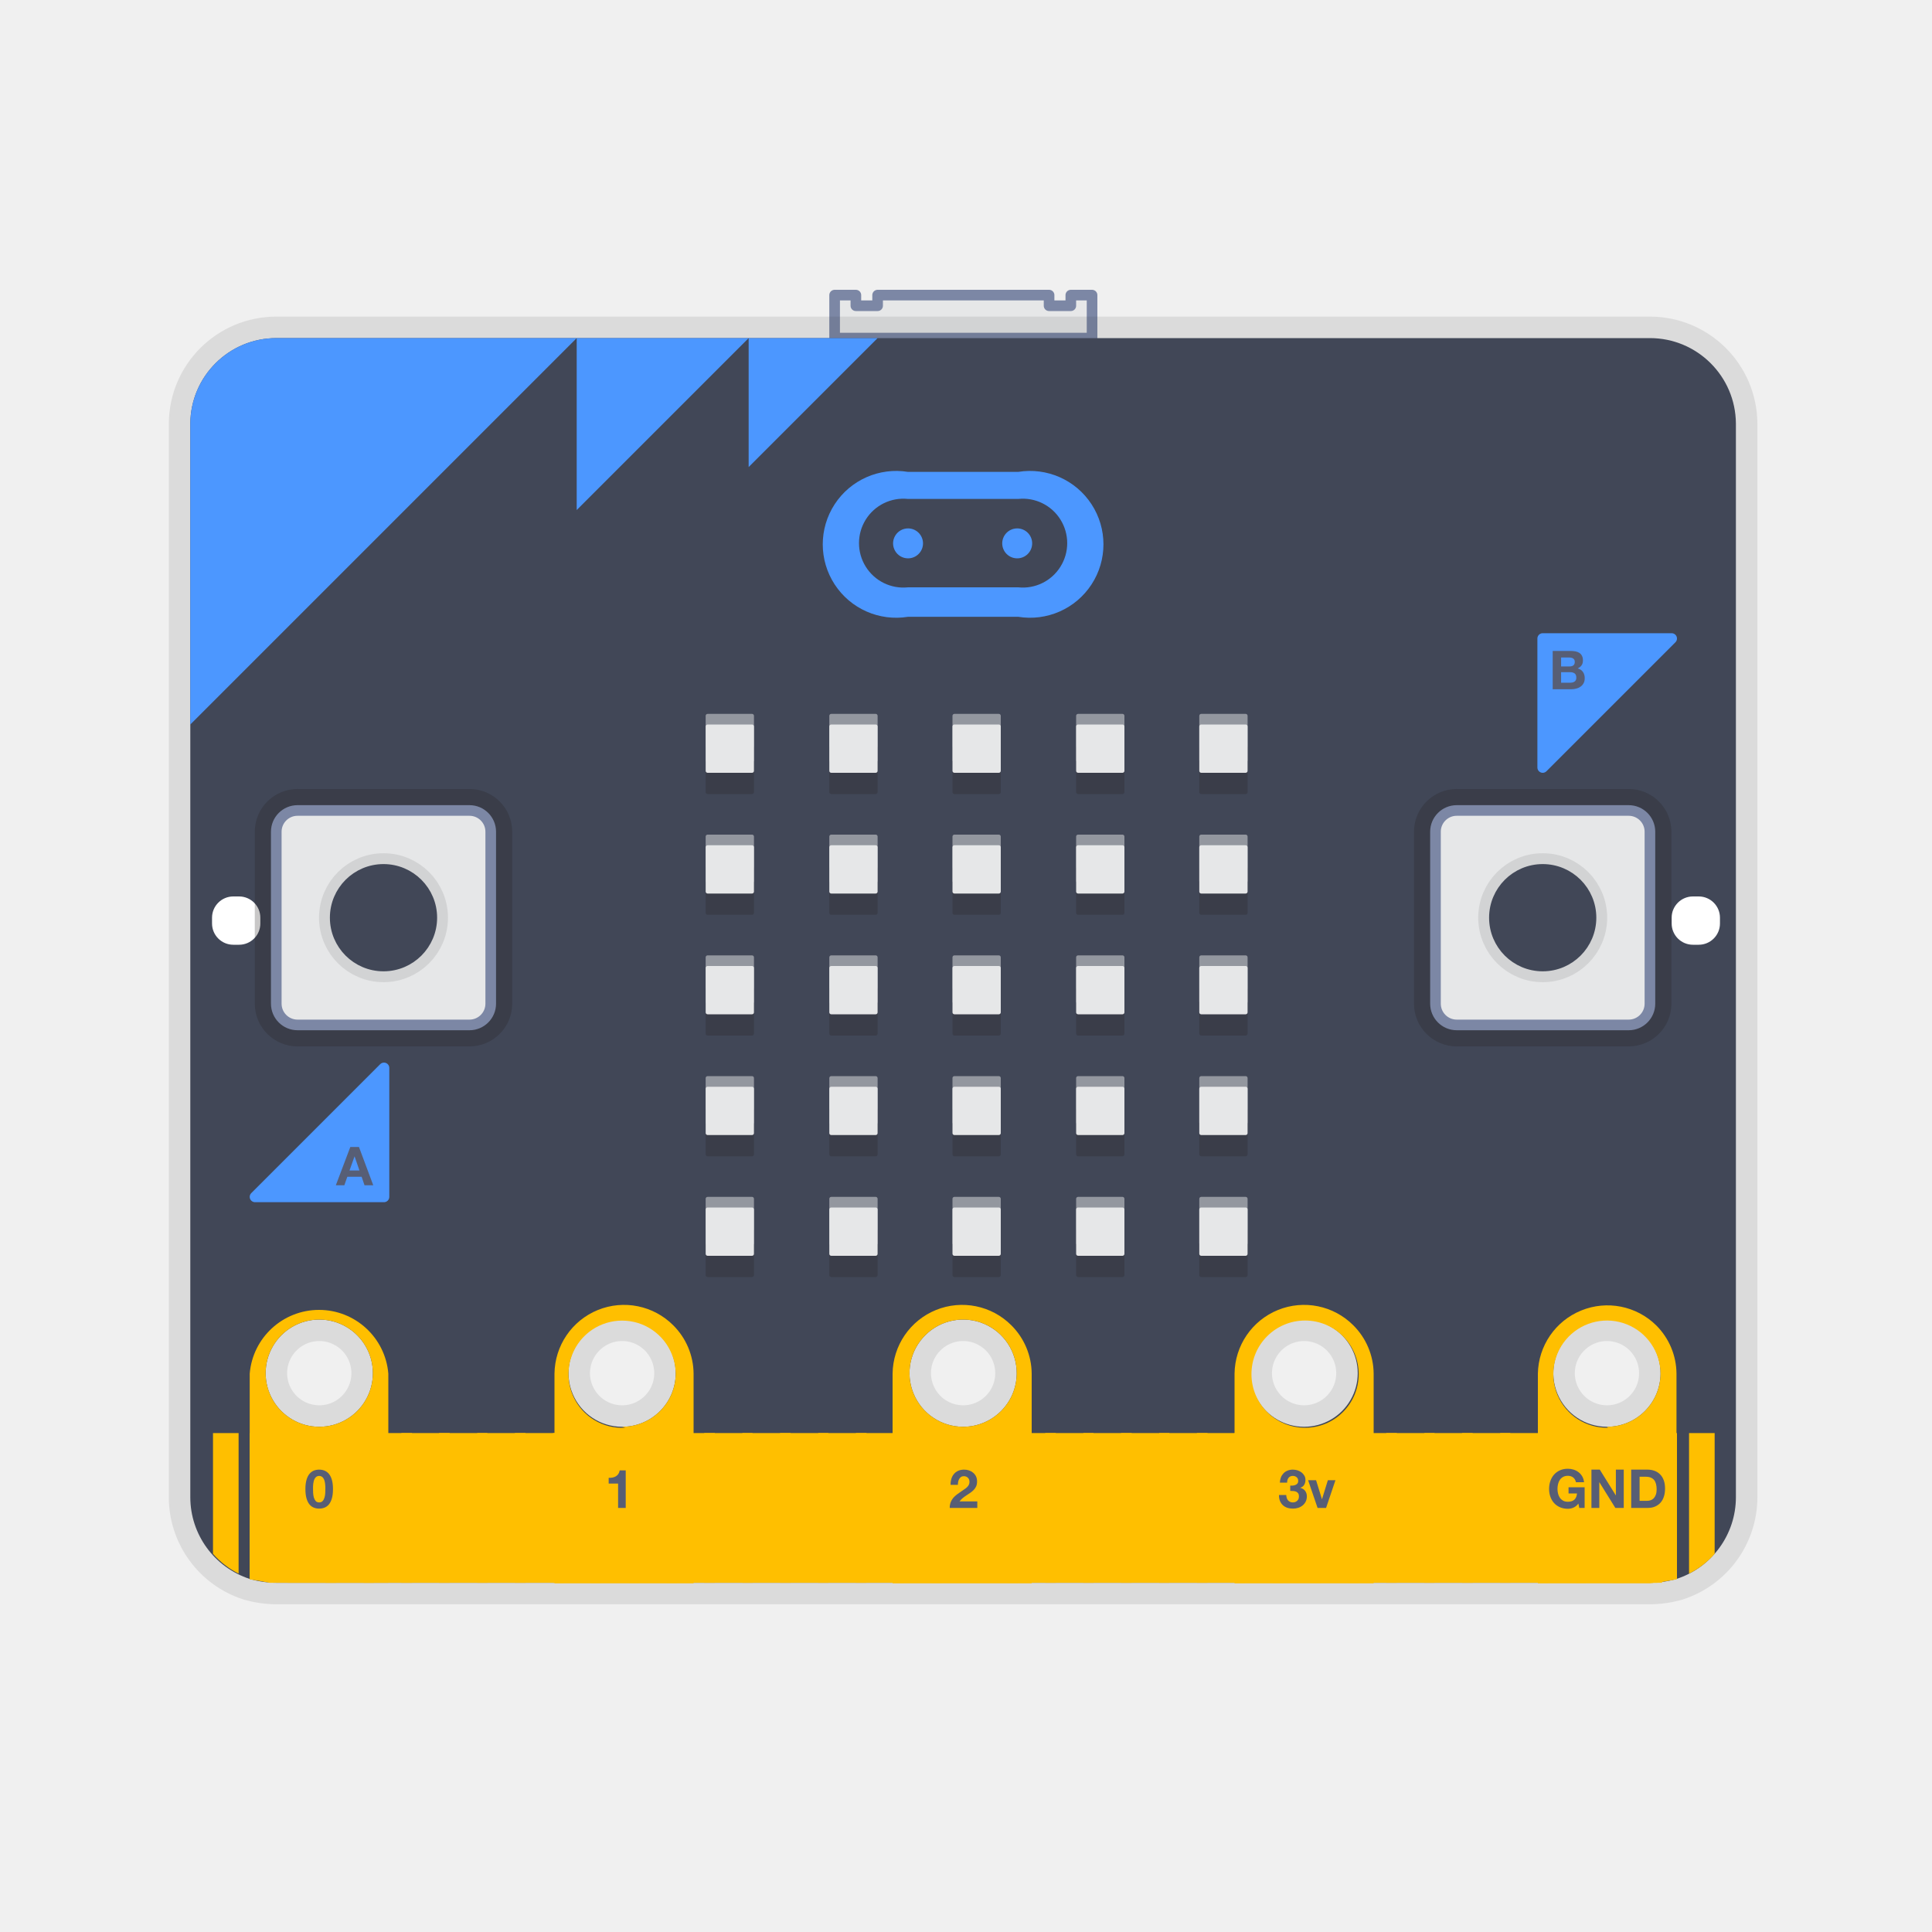
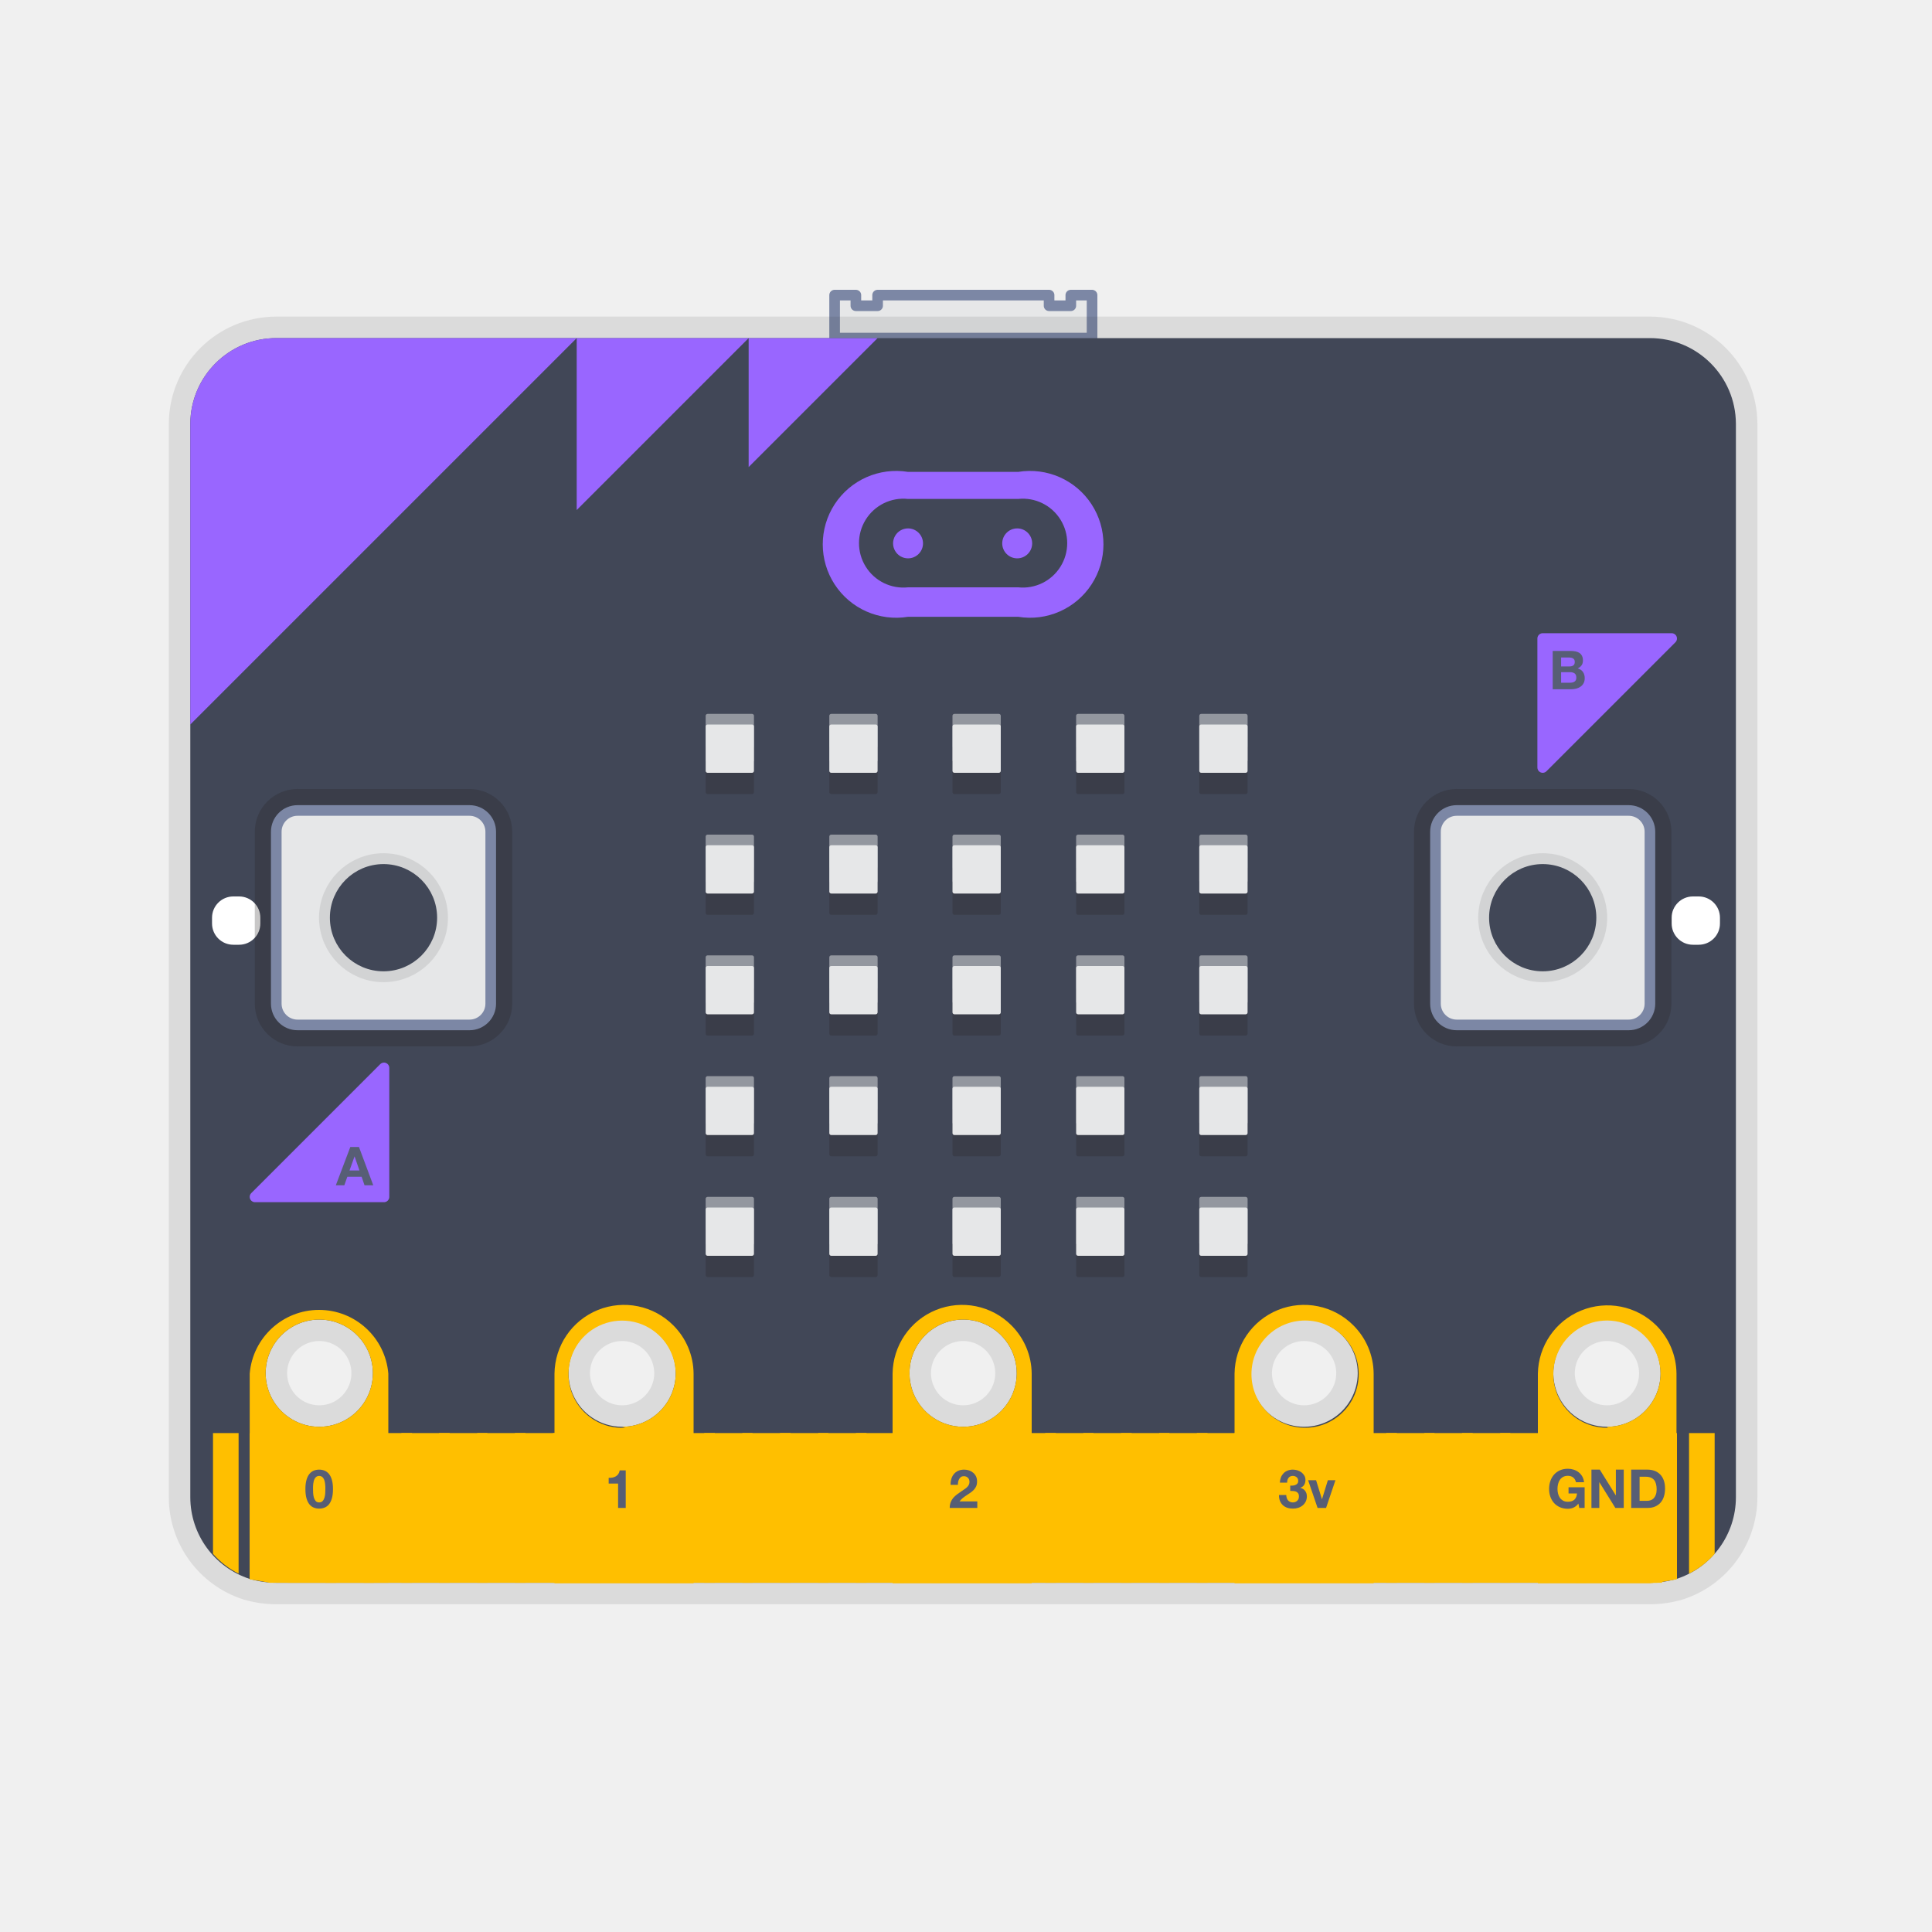
<svg xmlns="http://www.w3.org/2000/svg" width="40px" height="40px" viewBox="0 0 40 40" version="1.1">
  <defs />
  <g id="microbit-block-icon" stroke="none" stroke-width="1" fill="none" fill-rule="evenodd">
    <g id="microbit" transform="translate(3.5, 6)">
      <polygon id="Shape" stroke="#7C87A5" stroke-width="0.22" fill="#E6E7E8" fill-rule="nonzero" stroke-linecap="round" stroke-linejoin="round" points="19.11 0.11 19.11 1 13.78 1 13.78 0.11 14.22 0.11 14.22 0.33 14.67 0.33 14.67 0.11 18.22 0.11 18.22 0.33 18.67 0.33 18.67 0.11" />
      <path d="M30.66,1 L2.22,1 C1.241,1 0.446,1.791 0.44,2.77 L0.44,25 C0.441,25.77 0.938,26.452 1.67,26.69 C1.849,26.742 2.034,26.769 2.22,26.77 L30.66,26.77 C30.846,26.769 31.031,26.742 31.21,26.69 C31.942,26.452 32.439,25.77 32.44,25 L32.44,2.77 C32.434,1.791 31.639,1 30.66,1 Z M3.11,23.54 C2.713,23.54 2.347,23.328 2.149,22.985 C1.95,22.642 1.95,22.218 2.149,21.875 C2.347,21.532 2.713,21.32 3.11,21.32 C3.507,21.32 3.873,21.532 4.071,21.875 C4.27,22.218 4.27,22.642 4.071,22.985 C3.873,23.328 3.507,23.54 3.11,23.54 Z M9.38,23.54 C8.93,23.54 8.525,23.268 8.354,22.852 C8.182,22.436 8.279,21.958 8.599,21.642 C8.918,21.325 9.397,21.232 9.812,21.407 C10.226,21.582 10.494,21.99 10.49,22.44 C10.485,23.049 9.989,23.54 9.38,23.54 Z M16.44,23.54 C15.99,23.54 15.585,23.268 15.414,22.852 C15.242,22.436 15.339,21.958 15.659,21.642 C15.978,21.325 16.457,21.232 16.872,21.407 C17.286,21.582 17.554,21.99 17.55,22.44 C17.545,23.049 17.049,23.54 16.44,23.54 Z M23.5,23.54 C23.103,23.54 22.737,23.328 22.539,22.985 C22.34,22.642 22.34,22.218 22.539,21.875 C22.737,21.532 23.103,21.32 23.5,21.32 C23.897,21.32 24.263,21.532 24.461,21.875 C24.66,22.218 24.66,22.642 24.461,22.985 C24.263,23.328 23.897,23.54 23.5,23.54 Z M29.77,23.54 C29.32,23.54 28.915,23.268 28.744,22.852 C28.572,22.436 28.669,21.958 28.989,21.642 C29.308,21.325 29.787,21.232 30.202,21.407 C30.616,21.582 30.884,21.99 30.88,22.44 C30.875,23.049 30.379,23.54 29.77,23.54 Z" id="Shape" stroke="#231F20" stroke-width="0.89" fill="#231F20" fill-rule="nonzero" opacity="0.1" />
      <path d="M30.66,1 L2.22,1 C1.241,1 0.446,1.791 0.44,2.77 L0.44,25 C0.441,25.77 0.938,26.452 1.67,26.69 C1.849,26.742 2.034,26.769 2.22,26.77 L30.66,26.77 C30.846,26.769 31.031,26.742 31.21,26.69 C31.942,26.452 32.439,25.77 32.44,25 L32.44,2.77 C32.434,1.791 31.639,1 30.66,1 Z M3.11,23.54 C2.713,23.54 2.347,23.328 2.149,22.985 C1.95,22.642 1.95,22.218 2.149,21.875 C2.347,21.532 2.713,21.32 3.11,21.32 C3.507,21.32 3.873,21.532 4.071,21.875 C4.27,22.218 4.27,22.642 4.071,22.985 C3.873,23.328 3.507,23.54 3.11,23.54 Z M9.38,23.54 C8.93,23.54 8.525,23.268 8.354,22.852 C8.182,22.436 8.279,21.958 8.599,21.642 C8.918,21.325 9.397,21.232 9.812,21.407 C10.226,21.582 10.494,21.99 10.49,22.44 C10.485,23.049 9.989,23.54 9.38,23.54 Z M16.44,23.54 C15.99,23.54 15.585,23.268 15.414,22.852 C15.242,22.436 15.339,21.958 15.659,21.642 C15.978,21.325 16.457,21.232 16.872,21.407 C17.286,21.582 17.554,21.99 17.55,22.44 C17.545,23.049 17.049,23.54 16.44,23.54 Z M23.5,23.54 C23.103,23.54 22.737,23.328 22.539,22.985 C22.34,22.642 22.34,22.218 22.539,21.875 C22.737,21.532 23.103,21.32 23.5,21.32 C23.897,21.32 24.263,21.532 24.461,21.875 C24.66,22.218 24.66,22.642 24.461,22.985 C24.263,23.328 23.897,23.54 23.5,23.54 Z M29.77,23.54 C29.32,23.54 28.915,23.268 28.744,22.852 C28.572,22.436 28.669,21.958 28.989,21.642 C29.308,21.325 29.787,21.232 30.202,21.407 C30.616,21.582 30.884,21.99 30.88,22.44 C30.875,23.049 30.379,23.54 29.77,23.54 Z" id="Shape" fill="#414757" fill-rule="nonzero" />
-       <path d="M0.44,9 L0.44,2.77 C0.446,1.791 1.241,1 2.22,1 L8.44,1 L0.44,9 Z" id="Shape" fill="#4C97FF" fill-rule="nonzero" />
-       <polygon id="Shape" fill="#4C97FF" fill-rule="nonzero" points="8.44 4.56 8.44 1 12 1" />
-       <polygon id="Shape" fill="#4C97FF" fill-rule="nonzero" points="12 3.67 12 1 14.67 1" />
-       <polygon id="Shape" stroke="#4C97FF" stroke-width="0.22" fill="#4C97FF" fill-rule="nonzero" stroke-linecap="round" stroke-linejoin="round" points="28.44 9.89 28.44 7.22 31.11 7.22" />
-       <polygon id="Shape" stroke="#4C97FF" stroke-width="0.22" fill="#4C97FF" fill-rule="nonzero" stroke-linecap="round" stroke-linejoin="round" points="4.45 16.11 4.45 18.78 1.78 18.78" />
+       <path d="M0.44,9 L0.44,2.77 C0.446,1.791 1.241,1 2.22,1 L8.44,1 L0.44,9 Z" id="Shape" fill="#9966ff" fill-rule="nonzero" />
+       <polygon id="Shape" fill="#9966ff" fill-rule="nonzero" points="8.44 4.56 8.44 1 12 1" />
+       <polygon id="Shape" fill="#9966ff" fill-rule="nonzero" points="12 3.67 12 1 14.67 1" />
+       <polygon id="Shape" stroke="#9966ff" stroke-width="0.22" fill="#9966ff" fill-rule="nonzero" stroke-linecap="round" stroke-linejoin="round" points="28.44 9.89 28.44 7.22 31.11 7.22" />
+       <polygon id="Shape" stroke="#9966ff" stroke-width="0.22" fill="#9966ff" fill-rule="nonzero" stroke-linecap="round" stroke-linejoin="round" points="4.45 16.11 4.45 18.78 1.78 18.78" />
      <rect id="Rectangle-path" fill="#FFFFFF" fill-rule="nonzero" x="0.89" y="12.56" width="1" height="1" rx="0.44" />
      <rect id="Rectangle-path" fill="#FFFFFF" fill-rule="nonzero" x="31.11" y="12.56" width="1" height="1" rx="0.44" />
-       <path d="M17.56,5.56 C17.731,5.56 17.87,5.421 17.87,5.25 C17.87,5.079 17.731,4.94 17.56,4.94 C17.389,4.94 17.25,5.079 17.25,5.25 C17.25,5.421 17.389,5.56 17.56,5.56" id="Shape" fill="#4C97FF" fill-rule="nonzero" />
-       <path d="M15.3,4.94 C15.189,4.94 15.087,4.999 15.032,5.095 C14.976,5.191 14.976,5.309 15.032,5.405 C15.087,5.501 15.189,5.56 15.3,5.56 C15.471,5.56 15.61,5.421 15.61,5.25 C15.61,5.079 15.471,4.94 15.3,4.94" id="Shape" fill="#4C97FF" fill-rule="nonzero" />
-       <path d="M15.3,4.33 C14.95,4.293 14.61,4.459 14.424,4.758 C14.238,5.056 14.238,5.434 14.424,5.732 C14.61,6.031 14.95,6.197 15.3,6.16 L17.58,6.16 C17.93,6.197 18.27,6.031 18.456,5.732 C18.642,5.434 18.642,5.056 18.456,4.758 C18.27,4.459 17.93,4.293 17.58,4.33 L15.3,4.33 M17.58,6.77 L15.3,6.77 C14.706,6.867 14.11,6.605 13.781,6.1 C13.452,5.596 13.452,4.944 13.781,4.44 C14.11,3.935 14.706,3.673 15.3,3.77 L17.58,3.77 C18.174,3.673 18.77,3.935 19.099,4.44 C19.428,4.944 19.428,5.596 19.099,6.1 C18.77,6.605 18.174,6.867 17.58,6.77" id="Shape" fill="#4C97FF" fill-rule="nonzero" />
+       <path d="M17.56,5.56 C17.731,5.56 17.87,5.421 17.87,5.25 C17.87,5.079 17.731,4.94 17.56,4.94 C17.389,4.94 17.25,5.079 17.25,5.25 C17.25,5.421 17.389,5.56 17.56,5.56" id="Shape" fill="#9966ff" fill-rule="nonzero" />
+       <path d="M15.3,4.94 C15.189,4.94 15.087,4.999 15.032,5.095 C14.976,5.191 14.976,5.309 15.032,5.405 C15.087,5.501 15.189,5.56 15.3,5.56 C15.471,5.56 15.61,5.421 15.61,5.25 C15.61,5.079 15.471,4.94 15.3,4.94" id="Shape" fill="#9966ff" fill-rule="nonzero" />
+       <path d="M15.3,4.33 C14.95,4.293 14.61,4.459 14.424,4.758 C14.238,5.056 14.238,5.434 14.424,5.732 C14.61,6.031 14.95,6.197 15.3,6.16 L17.58,6.16 C17.93,6.197 18.27,6.031 18.456,5.732 C18.642,5.434 18.642,5.056 18.456,4.758 C18.27,4.459 17.93,4.293 17.58,4.33 L15.3,4.33 M17.58,6.77 L15.3,6.77 C14.706,6.867 14.11,6.605 13.781,6.1 C13.452,5.596 13.452,4.944 13.781,4.44 C14.11,3.935 14.706,3.673 15.3,3.77 L17.58,3.77 C18.174,3.673 18.77,3.935 19.099,4.44 C19.428,4.944 19.428,5.596 19.099,6.1 C18.77,6.605 18.174,6.867 17.58,6.77" id="Shape" fill="#9966ff" fill-rule="nonzero" />
      <rect id="Rectangle-path" stroke="#231F20" stroke-width="0.89" fill="#231F20" fill-rule="nonzero" opacity="0.25" stroke-linecap="round" stroke-linejoin="round" x="2.22" y="10.78" width="4.44" height="4.44" rx="0.44" />
      <rect id="Rectangle-path" stroke="#7C87A5" stroke-width="0.22" fill="#E6E7E8" fill-rule="nonzero" stroke-linecap="round" stroke-linejoin="round" x="2.22" y="10.78" width="4.44" height="4.44" rx="0.44" />
      <circle id="Oval" stroke="#231F20" stroke-width="0.67" fill="#231F20" fill-rule="nonzero" opacity="0.1" cx="4.44" cy="13" r="1" />
      <circle id="Oval" stroke="#414757" stroke-width="0.22" fill="#414757" fill-rule="nonzero" cx="4.44" cy="13" r="1" />
      <rect id="Rectangle-path" stroke="#231F20" stroke-width="0.89" fill="#231F20" fill-rule="nonzero" opacity="0.25" stroke-linecap="round" stroke-linejoin="round" x="26.22" y="10.78" width="4.44" height="4.44" rx="0.44" />
      <rect id="Rectangle-path" stroke="#7C87A5" stroke-width="0.22" fill="#E6E7E8" fill-rule="nonzero" stroke-linecap="round" stroke-linejoin="round" x="26.22" y="10.78" width="4.44" height="4.44" rx="0.44" />
      <circle id="Oval" stroke="#231F20" stroke-width="0.67" fill="#231F20" fill-rule="nonzero" opacity="0.1" cx="28.44" cy="13" r="1" />
      <circle id="Oval" stroke="#414757" stroke-width="0.22" fill="#414757" fill-rule="nonzero" cx="28.44" cy="13" r="1" />
      <g id="Group" opacity="0.5" transform="translate(11, 8)" fill="#E6E7E8" fill-rule="nonzero">
        <rect id="Rectangle-path" x="0.11" y="0.78" width="1" height="1" rx="0.04" />
      </g>
      <g id="Group" opacity="0.25" transform="translate(11, 9)" fill="#231F20" fill-rule="nonzero">
        <rect id="Rectangle-path" x="0.11" y="0.44" width="1" height="1" rx="0.04" />
      </g>
      <rect id="Rectangle-path" fill="#E6E7E8" fill-rule="nonzero" x="11.11" y="9" width="1" height="1" rx="0.04" />
      <g id="Group" opacity="0.5" transform="translate(13, 8)" fill="#E6E7E8" fill-rule="nonzero">
        <rect id="Rectangle-path" x="0.67" y="0.78" width="1" height="1" rx="0.04" />
      </g>
      <g id="Group" opacity="0.25" transform="translate(13, 9)" fill="#231F20" fill-rule="nonzero">
        <rect id="Rectangle-path" x="0.67" y="0.44" width="1" height="1" rx="0.04" />
      </g>
      <rect id="Rectangle-path" fill="#E6E7E8" fill-rule="nonzero" x="13.67" y="9" width="1" height="1" rx="0.04" />
      <g id="Group" opacity="0.5" transform="translate(16, 8)" fill="#E6E7E8" fill-rule="nonzero">
        <rect id="Rectangle-path" x="0.22" y="0.78" width="1" height="1" rx="0.04" />
      </g>
      <g id="Group" opacity="0.25" transform="translate(16, 9)" fill="#231F20" fill-rule="nonzero">
        <rect id="Rectangle-path" x="0.22" y="0.44" width="1" height="1" rx="0.04" />
      </g>
      <rect id="Rectangle-path" fill="#E6E7E8" fill-rule="nonzero" x="16.22" y="9" width="1" height="1" rx="0.04" />
      <g id="Group" opacity="0.5" transform="translate(18, 8)" fill="#E6E7E8" fill-rule="nonzero">
        <rect id="Rectangle-path" x="0.78" y="0.78" width="1" height="1" rx="0.04" />
      </g>
      <g id="Group" opacity="0.25" transform="translate(18, 9)" fill="#231F20" fill-rule="nonzero">
        <rect id="Rectangle-path" x="0.78" y="0.44" width="1" height="1" rx="0.04" />
      </g>
      <rect id="Rectangle-path" fill="#E6E7E8" fill-rule="nonzero" x="18.78" y="9" width="1" height="1" rx="0.04" />
      <g id="Group" opacity="0.5" transform="translate(21, 8)" fill="#E6E7E8" fill-rule="nonzero">
        <rect id="Rectangle-path" x="0.33" y="0.78" width="1" height="1" rx="0.04" />
      </g>
      <g id="Group" opacity="0.25" transform="translate(21, 9)" fill="#231F20" fill-rule="nonzero">
        <rect id="Rectangle-path" x="0.33" y="0.44" width="1" height="1" rx="0.04" />
      </g>
      <rect id="Rectangle-path" fill="#E6E7E8" fill-rule="nonzero" x="21.33" y="9" width="1" height="1" rx="0.04" />
      <g id="Group" opacity="0.5" transform="translate(11, 11)" fill="#E6E7E8" fill-rule="nonzero">
        <rect id="Rectangle-path" x="0.11" y="0.28" width="1" height="1" rx="0.04" />
      </g>
      <g id="Group" opacity="0.25" transform="translate(11, 11)" fill="#231F20" fill-rule="nonzero">
        <rect id="Rectangle-path" x="0.11" y="0.94" width="1" height="1" rx="0.04" />
      </g>
      <rect id="Rectangle-path" fill="#E6E7E8" fill-rule="nonzero" x="11.11" y="11.5" width="1" height="1" rx="0.04" />
      <g id="Group" opacity="0.5" transform="translate(13, 11)" fill="#E6E7E8" fill-rule="nonzero">
        <rect id="Rectangle-path" x="0.67" y="0.28" width="1" height="1" rx="0.04" />
      </g>
      <g id="Group" opacity="0.25" transform="translate(13, 11)" fill="#231F20" fill-rule="nonzero">
        <rect id="Rectangle-path" x="0.67" y="0.94" width="1" height="1" rx="0.04" />
      </g>
      <rect id="Rectangle-path" fill="#E6E7E8" fill-rule="nonzero" x="13.67" y="11.5" width="1" height="1" rx="0.04" />
      <g id="Group" opacity="0.5" transform="translate(16, 11)" fill="#E6E7E8" fill-rule="nonzero">
        <rect id="Rectangle-path" x="0.22" y="0.28" width="1" height="1" rx="0.04" />
      </g>
      <g id="Group" opacity="0.25" transform="translate(16, 11)" fill="#231F20" fill-rule="nonzero">
        <rect id="Rectangle-path" x="0.22" y="0.94" width="1" height="1" rx="0.04" />
      </g>
      <rect id="Rectangle-path" fill="#E6E7E8" fill-rule="nonzero" x="16.22" y="11.5" width="1" height="1" rx="0.04" />
      <g id="Group" opacity="0.5" transform="translate(18, 11)" fill="#E6E7E8" fill-rule="nonzero">
        <rect id="Rectangle-path" x="0.78" y="0.28" width="1" height="1" rx="0.04" />
      </g>
      <g id="Group" opacity="0.25" transform="translate(18, 11)" fill="#231F20" fill-rule="nonzero">
        <rect id="Rectangle-path" x="0.78" y="0.94" width="1" height="1" rx="0.04" />
      </g>
      <rect id="Rectangle-path" fill="#E6E7E8" fill-rule="nonzero" x="18.78" y="11.5" width="1" height="1" rx="0.04" />
      <g id="Group" opacity="0.5" transform="translate(21, 11)" fill="#E6E7E8" fill-rule="nonzero">
        <rect id="Rectangle-path" x="0.33" y="0.28" width="1" height="1" rx="0.04" />
      </g>
      <g id="Group" opacity="0.25" transform="translate(21, 11)" fill="#231F20" fill-rule="nonzero">
        <rect id="Rectangle-path" x="0.33" y="0.94" width="1" height="1" rx="0.04" />
      </g>
      <rect id="Rectangle-path" fill="#E6E7E8" fill-rule="nonzero" x="21.33" y="11.5" width="1" height="1" rx="0.04" />
      <g id="Group" opacity="0.5" transform="translate(11, 13)" fill="#E6E7E8" fill-rule="nonzero">
        <rect id="Rectangle-path" x="0.11" y="0.78" width="1" height="1" rx="0.04" />
      </g>
      <g id="Group" opacity="0.25" transform="translate(11, 14)" fill="#231F20" fill-rule="nonzero">
        <rect id="Rectangle-path" x="0.11" y="0.44" width="1" height="1" rx="0.04" />
      </g>
      <rect id="Rectangle-path" fill="#E6E7E8" fill-rule="nonzero" x="11.11" y="14" width="1" height="1" rx="0.04" />
      <g id="Group" opacity="0.5" transform="translate(13, 13)" fill="#E6E7E8" fill-rule="nonzero">
        <rect id="Rectangle-path" x="0.67" y="0.78" width="1" height="1" rx="0.04" />
      </g>
      <g id="Group" opacity="0.25" transform="translate(13, 14)" fill="#231F20" fill-rule="nonzero">
        <rect id="Rectangle-path" x="0.67" y="0.44" width="1" height="1" rx="0.04" />
      </g>
      <rect id="Rectangle-path" fill="#E6E7E8" fill-rule="nonzero" x="13.67" y="14" width="1" height="1" rx="0.04" />
      <g id="Group" opacity="0.5" transform="translate(16, 13)" fill="#E6E7E8" fill-rule="nonzero">
        <rect id="Rectangle-path" x="0.22" y="0.78" width="1" height="1" rx="0.04" />
      </g>
      <g id="Group" opacity="0.25" transform="translate(16, 14)" fill="#231F20" fill-rule="nonzero">
        <rect id="Rectangle-path" x="0.22" y="0.44" width="1" height="1" rx="0.04" />
      </g>
      <rect id="Rectangle-path" fill="#E6E7E8" fill-rule="nonzero" x="16.22" y="14" width="1" height="1" rx="0.04" />
      <g id="Group" opacity="0.5" transform="translate(18, 13)" fill="#E6E7E8" fill-rule="nonzero">
        <rect id="Rectangle-path" x="0.78" y="0.78" width="1" height="1" rx="0.04" />
      </g>
      <g id="Group" opacity="0.25" transform="translate(18, 14)" fill="#231F20" fill-rule="nonzero">
        <rect id="Rectangle-path" x="0.78" y="0.44" width="1" height="1" rx="0.04" />
      </g>
      <rect id="Rectangle-path" fill="#E6E7E8" fill-rule="nonzero" x="18.78" y="14" width="1" height="1" rx="0.04" />
      <g id="Group" opacity="0.5" transform="translate(21, 13)" fill="#E6E7E8" fill-rule="nonzero">
        <rect id="Rectangle-path" x="0.33" y="0.78" width="1" height="1" rx="0.04" />
      </g>
      <g id="Group" opacity="0.25" transform="translate(21, 14)" fill="#231F20" fill-rule="nonzero">
        <rect id="Rectangle-path" x="0.33" y="0.44" width="1" height="1" rx="0.04" />
      </g>
      <rect id="Rectangle-path" fill="#E6E7E8" fill-rule="nonzero" x="21.33" y="14" width="1" height="1" rx="0.04" />
      <g id="Group" opacity="0.5" transform="translate(11, 16)" fill="#E6E7E8" fill-rule="nonzero">
        <rect id="Rectangle-path" x="0.11" y="0.28" width="1" height="1" rx="0.04" />
      </g>
      <g id="Group" opacity="0.25" transform="translate(11, 16)" fill="#231F20" fill-rule="nonzero">
        <rect id="Rectangle-path" x="0.11" y="0.94" width="1" height="1" rx="0.04" />
      </g>
      <rect id="Rectangle-path" fill="#E6E7E8" fill-rule="nonzero" x="11.11" y="16.5" width="1" height="1" rx="0.04" />
      <g id="Group" opacity="0.5" transform="translate(13, 16)" fill="#E6E7E8" fill-rule="nonzero">
        <rect id="Rectangle-path" x="0.67" y="0.28" width="1" height="1" rx="0.04" />
      </g>
      <g id="Group" opacity="0.25" transform="translate(13, 16)" fill="#231F20" fill-rule="nonzero">
        <rect id="Rectangle-path" x="0.67" y="0.94" width="1" height="1" rx="0.04" />
      </g>
      <rect id="Rectangle-path" fill="#E6E7E8" fill-rule="nonzero" x="13.67" y="16.5" width="1" height="1" rx="0.04" />
      <g id="Group" opacity="0.5" transform="translate(16, 16)" fill="#E6E7E8" fill-rule="nonzero">
        <rect id="Rectangle-path" x="0.22" y="0.28" width="1" height="1" rx="0.04" />
      </g>
      <g id="Group" opacity="0.25" transform="translate(16, 16)" fill="#231F20" fill-rule="nonzero">
        <rect id="Rectangle-path" x="0.22" y="0.94" width="1" height="1" rx="0.04" />
      </g>
      <rect id="Rectangle-path" fill="#E6E7E8" fill-rule="nonzero" x="16.22" y="16.5" width="1" height="1" rx="0.04" />
      <g id="Group" opacity="0.5" transform="translate(18, 16)" fill="#E6E7E8" fill-rule="nonzero">
        <rect id="Rectangle-path" x="0.78" y="0.28" width="1" height="1" rx="0.04" />
      </g>
      <g id="Group" opacity="0.25" transform="translate(18, 16)" fill="#231F20" fill-rule="nonzero">
        <rect id="Rectangle-path" x="0.78" y="0.94" width="1" height="1" rx="0.04" />
      </g>
      <rect id="Rectangle-path" fill="#E6E7E8" fill-rule="nonzero" x="18.78" y="16.5" width="1" height="1" rx="0.04" />
      <g id="Group" opacity="0.5" transform="translate(21, 16)" fill="#E6E7E8" fill-rule="nonzero">
        <rect id="Rectangle-path" x="0.33" y="0.28" width="1" height="1" rx="0.04" />
      </g>
      <g id="Group" opacity="0.25" transform="translate(21, 16)" fill="#231F20" fill-rule="nonzero">
        <rect id="Rectangle-path" x="0.33" y="0.94" width="1" height="1" rx="0.04" />
      </g>
      <rect id="Rectangle-path" fill="#E6E7E8" fill-rule="nonzero" x="21.33" y="16.5" width="1" height="1" rx="0.04" />
      <g id="Group" opacity="0.5" transform="translate(11, 18)" fill="#E6E7E8" fill-rule="nonzero">
        <rect id="Rectangle-path" x="0.11" y="0.78" width="1" height="1" rx="0.04" />
      </g>
      <g id="Group" opacity="0.25" transform="translate(11, 19)" fill="#231F20" fill-rule="nonzero">
        <rect id="Rectangle-path" x="0.11" y="0.44" width="1" height="1" rx="0.04" />
      </g>
      <rect id="Rectangle-path" fill="#E6E7E8" fill-rule="nonzero" x="11.11" y="19" width="1" height="1" rx="0.04" />
      <g id="Group" opacity="0.5" transform="translate(13, 18)" fill="#E6E7E8" fill-rule="nonzero">
        <rect id="Rectangle-path" x="0.67" y="0.78" width="1" height="1" rx="0.04" />
      </g>
      <g id="Group" opacity="0.25" transform="translate(13, 19)" fill="#231F20" fill-rule="nonzero">
        <rect id="Rectangle-path" x="0.67" y="0.44" width="1" height="1" rx="0.04" />
      </g>
      <rect id="Rectangle-path" fill="#E6E7E8" fill-rule="nonzero" x="13.67" y="19" width="1" height="1" rx="0.04" />
      <g id="Group" opacity="0.5" transform="translate(16, 18)" fill="#E6E7E8" fill-rule="nonzero">
        <rect id="Rectangle-path" x="0.22" y="0.78" width="1" height="1" rx="0.04" />
      </g>
      <g id="Group" opacity="0.25" transform="translate(16, 19)" fill="#231F20" fill-rule="nonzero">
        <rect id="Rectangle-path" x="0.22" y="0.44" width="1" height="1" rx="0.04" />
      </g>
      <rect id="Rectangle-path" fill="#E6E7E8" fill-rule="nonzero" x="16.22" y="19" width="1" height="1" rx="0.04" />
      <g id="Group" opacity="0.5" transform="translate(18, 18)" fill="#E6E7E8" fill-rule="nonzero">
        <rect id="Rectangle-path" x="0.78" y="0.78" width="1" height="1" rx="0.04" />
      </g>
      <g id="Group" opacity="0.25" transform="translate(18, 19)" fill="#231F20" fill-rule="nonzero">
        <rect id="Rectangle-path" x="0.78" y="0.44" width="1" height="1" rx="0.04" />
      </g>
      <rect id="Rectangle-path" fill="#E6E7E8" fill-rule="nonzero" x="18.78" y="19" width="1" height="1" rx="0.04" />
      <g id="Group" opacity="0.5" transform="translate(21, 18)" fill="#E6E7E8" fill-rule="nonzero">
        <rect id="Rectangle-path" x="0.33" y="0.78" width="1" height="1" rx="0.04" />
      </g>
      <g id="Group" opacity="0.25" transform="translate(21, 19)" fill="#231F20" fill-rule="nonzero">
        <rect id="Rectangle-path" x="0.33" y="0.44" width="1" height="1" rx="0.04" />
      </g>
      <rect id="Rectangle-path" fill="#E6E7E8" fill-rule="nonzero" x="21.33" y="19" width="1" height="1" rx="0.04" />
      <path d="M1.44,23.67 L1.44,26.58 C1.239,26.479 1.059,26.339 0.91,26.17 L0.91,23.67 L1.44,23.67 Z" id="Shape" fill="#FFBF00" fill-rule="nonzero" />
      <polygon id="Shape" fill="#FFBF00" fill-rule="nonzero" points="2.08 26.77 2.2 26.77 2.2 23.67 1.67 23.67 1.67 26.69" />
      <rect id="Rectangle-path" fill="#FFBF00" fill-rule="nonzero" x="2.46" y="23.67" width="1" height="3.1" />
      <rect id="Rectangle-path" fill="#FFBF00" fill-rule="nonzero" x="3.24" y="23.67" width="1" height="3.1" />
      <rect id="Rectangle-path" fill="#FFBF00" fill-rule="nonzero" x="4.03" y="23.67" width="1" height="3.1" />
      <rect id="Rectangle-path" fill="#FFBF00" fill-rule="nonzero" x="4.81" y="23.67" width="1" height="3.1" />
      <rect id="Rectangle-path" fill="#FFBF00" fill-rule="nonzero" x="5.59" y="23.67" width="1" height="3.1" />
      <rect id="Rectangle-path" fill="#FFBF00" fill-rule="nonzero" x="6.38" y="23.67" width="1" height="3.1" />
      <rect id="Rectangle-path" fill="#FFBF00" fill-rule="nonzero" x="7.16" y="23.67" width="1" height="3.1" />
      <rect id="Rectangle-path" fill="#FFBF00" fill-rule="nonzero" x="7.95" y="23.67" width="1" height="3.1" />
      <rect id="Rectangle-path" fill="#FFBF00" fill-rule="nonzero" x="8.73" y="23.67" width="1" height="3.1" />
      <rect id="Rectangle-path" fill="#FFBF00" fill-rule="nonzero" x="9.52" y="23.67" width="1" height="3.1" />
      <rect id="Rectangle-path" fill="#FFBF00" fill-rule="nonzero" x="10.3" y="23.67" width="1" height="3.1" />
      <rect id="Rectangle-path" fill="#FFBF00" fill-rule="nonzero" x="11.08" y="23.67" width="1" height="3.1" />
      <rect id="Rectangle-path" fill="#FFBF00" fill-rule="nonzero" x="11.87" y="23.67" width="1" height="3.1" />
      <rect id="Rectangle-path" fill="#FFBF00" fill-rule="nonzero" x="12.65" y="23.67" width="1" height="3.1" />
      <rect id="Rectangle-path" fill="#FFBF00" fill-rule="nonzero" x="13.44" y="23.67" width="1" height="3.1" />
      <rect id="Rectangle-path" fill="#FFBF00" fill-rule="nonzero" x="14.22" y="23.67" width="1" height="3.1" />
      <rect id="Rectangle-path" fill="#FFBF00" fill-rule="nonzero" x="15.01" y="23.67" width="1" height="3.1" />
      <rect id="Rectangle-path" fill="#FFBF00" fill-rule="nonzero" x="15.79" y="23.67" width="1" height="3.1" />
      <rect id="Rectangle-path" fill="#FFBF00" fill-rule="nonzero" x="16.58" y="23.67" width="1" height="3.1" />
      <rect id="Rectangle-path" fill="#FFBF00" fill-rule="nonzero" x="17.36" y="23.67" width="1" height="3.1" />
      <rect id="Rectangle-path" fill="#FFBF00" fill-rule="nonzero" x="18.14" y="23.67" width="1" height="3.1" />
      <rect id="Rectangle-path" fill="#FFBF00" fill-rule="nonzero" x="18.93" y="23.67" width="1" height="3.1" />
      <rect id="Rectangle-path" fill="#FFBF00" fill-rule="nonzero" x="19.71" y="23.67" width="1" height="3.1" />
      <rect id="Rectangle-path" fill="#FFBF00" fill-rule="nonzero" x="20.5" y="23.67" width="1" height="3.1" />
      <rect id="Rectangle-path" fill="#FFBF00" fill-rule="nonzero" x="21.28" y="23.67" width="1" height="3.1" />
      <rect id="Rectangle-path" fill="#FFBF00" fill-rule="nonzero" x="22.06" y="23.67" width="1" height="3.1" />
      <rect id="Rectangle-path" fill="#FFBF00" fill-rule="nonzero" x="22.85" y="23.67" width="1" height="3.1" />
      <rect id="Rectangle-path" fill="#FFBF00" fill-rule="nonzero" x="23.63" y="23.67" width="1" height="3.1" />
      <rect id="Rectangle-path" fill="#FFBF00" fill-rule="nonzero" x="24.42" y="23.67" width="1" height="3.1" />
      <rect id="Rectangle-path" fill="#FFBF00" fill-rule="nonzero" x="25.2" y="23.67" width="1" height="3.1" />
      <rect id="Rectangle-path" fill="#FFBF00" fill-rule="nonzero" x="25.99" y="23.67" width="1" height="3.1" />
      <rect id="Rectangle-path" fill="#FFBF00" fill-rule="nonzero" x="26.77" y="23.67" width="1" height="3.1" />
      <rect id="Rectangle-path" fill="#FFBF00" fill-rule="nonzero" x="27.56" y="23.67" width="1" height="3.1" />
      <rect id="Rectangle-path" fill="#FFBF00" fill-rule="nonzero" x="28.34" y="23.67" width="1" height="3.1" />
      <rect id="Rectangle-path" fill="#FFBF00" fill-rule="nonzero" x="29.12" y="23.67" width="1" height="3.1" />
      <rect id="Rectangle-path" fill="#FFBF00" fill-rule="nonzero" x="29.91" y="23.67" width="1" height="3.1" />
      <polygon id="Shape" fill="#FFBF00" fill-rule="nonzero" points="30.81 26.77 30.69 26.77 30.69 23.67 31.22 23.67 31.22 26.69" />
      <path d="M32,23.67 L32,26.17 C31.851,26.339 31.671,26.479 31.47,26.58 L31.47,23.67 L32,23.67 Z" id="Shape" fill="#FFBF00" fill-rule="nonzero" />
      <path d="M3.11,23.54 C2.713,23.54 2.347,23.328 2.149,22.985 C1.95,22.642 1.95,22.218 2.149,21.875 C2.347,21.532 2.713,21.32 3.11,21.32 C3.507,21.32 3.873,21.532 4.071,21.875 C4.27,22.218 4.27,22.642 4.071,22.985 C3.873,23.328 3.507,23.54 3.11,23.54 Z M2.22,26.77 L4.54,26.77 L4.54,22.44 C4.478,21.694 3.854,21.12 3.105,21.12 C2.356,21.12 1.732,21.694 1.67,22.44 L1.67,26.7 L2.22,26.77 Z" id="Shape" fill="#FFBF00" fill-rule="nonzero" />
      <path d="M10.44,21.44 C10.031,21.029 9.415,20.904 8.878,21.122 C8.34,21.341 7.987,21.86 7.98,22.44 L7.98,26.78 L10.86,26.78 L10.86,22.44 C10.857,22.064 10.706,21.705 10.44,21.44 Z M9.44,23.56 C8.987,23.584 8.565,23.331 8.374,22.92 C8.182,22.509 8.26,22.023 8.57,21.692 C8.88,21.362 9.36,21.253 9.783,21.417 C10.205,21.582 10.485,21.987 10.49,22.44 C10.485,23.049 9.989,23.54 9.38,23.54 L9.44,23.56 Z" id="Shape" fill="#FFBF00" fill-rule="nonzero" />
      <path d="M17.44,21.44 C17.031,21.029 16.415,20.904 15.878,21.122 C15.34,21.341 14.987,21.86 14.98,22.44 L14.98,26.78 L17.86,26.78 L17.86,22.44 C17.857,22.064 17.706,21.705 17.44,21.44 Z M16.44,23.54 C15.99,23.54 15.585,23.268 15.414,22.852 C15.242,22.436 15.339,21.958 15.659,21.642 C15.978,21.325 16.457,21.232 16.872,21.407 C17.286,21.582 17.554,21.99 17.55,22.44 C17.545,23.049 17.049,23.54 16.44,23.54 Z" id="Shape" fill="#FFBF00" fill-rule="nonzero" />
      <path d="M24.52,21.44 C24.111,21.029 23.495,20.904 22.958,21.122 C22.42,21.341 22.067,21.86 22.06,22.44 L22.06,26.78 L24.94,26.78 L24.94,22.44 C24.937,22.064 24.786,21.705 24.52,21.44 Z M23.52,23.56 C22.907,23.56 22.41,23.063 22.41,22.45 C22.41,21.837 22.907,21.34 23.52,21.34 C24.133,21.34 24.63,21.837 24.63,22.45 C24.63,23.063 24.133,23.56 23.52,23.56 Z" id="Shape" fill="#FFBF00" fill-rule="nonzero" />
      <path d="M30.79,21.44 C30.38,21.036 29.769,20.915 29.236,21.133 C28.703,21.35 28.35,21.864 28.34,22.44 L28.34,26.78 L30.66,26.78 L31.21,26.7 L31.21,22.44 C31.207,22.064 31.056,21.705 30.79,21.44 Z M29.79,23.56 C29.34,23.568 28.93,23.304 28.751,22.891 C28.573,22.478 28.661,21.998 28.975,21.676 C29.288,21.354 29.766,21.252 30.183,21.42 C30.601,21.587 30.876,21.99 30.88,22.44 C30.875,23.049 30.379,23.54 29.77,23.54 L29.79,23.56 Z" id="Shape" fill="#FFBF00" fill-rule="nonzero" />
      <path d="M2.981,24.828 C2.981,24.85 2.982,24.877 2.983,24.909 C2.985,24.94 2.989,24.97 2.997,25 C3.005,25.029 3.017,25.054 3.034,25.075 C3.051,25.095 3.076,25.106 3.107,25.106 C3.14,25.106 3.165,25.095 3.182,25.075 C3.2,25.054 3.212,25.029 3.22,25 C3.228,24.97 3.233,24.94 3.234,24.909 C3.235,24.877 3.236,24.85 3.236,24.828 C3.236,24.815 3.236,24.799 3.236,24.78 C3.235,24.761 3.234,24.742 3.231,24.722 C3.229,24.702 3.225,24.682 3.22,24.662 C3.215,24.643 3.208,24.625 3.198,24.61 C3.189,24.594 3.177,24.581 3.162,24.572 C3.147,24.562 3.129,24.557 3.107,24.557 C3.086,24.557 3.068,24.562 3.054,24.572 C3.039,24.581 3.027,24.594 3.018,24.61 C3.009,24.625 3.002,24.643 2.996,24.662 C2.991,24.682 2.988,24.702 2.985,24.722 C2.983,24.742 2.982,24.761 2.981,24.78 C2.981,24.799 2.981,24.815 2.981,24.828 Z M2.823,24.828 C2.823,24.753 2.831,24.689 2.846,24.638 C2.861,24.586 2.882,24.545 2.908,24.514 C2.934,24.483 2.964,24.461 2.998,24.447 C3.033,24.434 3.069,24.427 3.107,24.427 C3.147,24.427 3.184,24.434 3.218,24.447 C3.252,24.461 3.283,24.483 3.309,24.514 C3.335,24.545 3.356,24.586 3.371,24.638 C3.386,24.689 3.394,24.753 3.394,24.828 C3.394,24.906 3.386,24.971 3.371,25.023 C3.356,25.075 3.335,25.117 3.309,25.148 C3.283,25.179 3.252,25.201 3.218,25.214 C3.184,25.228 3.147,25.234 3.107,25.234 C3.069,25.234 3.033,25.228 2.998,25.214 C2.964,25.201 2.934,25.179 2.908,25.148 C2.882,25.117 2.861,25.075 2.846,25.023 C2.831,24.971 2.823,24.906 2.823,24.828 Z" id="0" fill="#575E75" />
      <path d="M3.736,18.234 L3.942,18.234 L3.842,17.943 L3.84,17.943 L3.736,18.234 Z M3.753,17.747 L3.932,17.747 L4.228,18.54 L4.047,18.54 L3.987,18.364 L3.691,18.364 L3.629,18.54 L3.453,18.54 L3.753,17.747 Z" id="A" fill="#575E75" />
      <path d="M28.821,7.798 L28.997,7.798 C29.028,7.798 29.054,7.791 29.074,7.776 C29.094,7.761 29.104,7.737 29.104,7.704 C29.104,7.685 29.101,7.67 29.094,7.658 C29.087,7.647 29.078,7.637 29.067,7.631 C29.056,7.624 29.043,7.619 29.029,7.617 C29.015,7.614 29,7.613 28.984,7.613 L28.821,7.613 L28.821,7.798 Z M28.647,7.477 L29.02,7.477 C29.057,7.477 29.092,7.481 29.123,7.487 C29.154,7.494 29.18,7.505 29.203,7.52 C29.225,7.535 29.242,7.556 29.254,7.581 C29.267,7.606 29.273,7.637 29.273,7.674 C29.273,7.714 29.264,7.747 29.245,7.774 C29.227,7.8 29.2,7.822 29.165,7.839 C29.214,7.853 29.25,7.878 29.274,7.913 C29.298,7.948 29.31,7.991 29.31,8.04 C29.31,8.08 29.303,8.115 29.287,8.144 C29.272,8.173 29.251,8.197 29.224,8.216 C29.198,8.234 29.168,8.248 29.134,8.257 C29.101,8.266 29.066,8.27 29.031,8.27 L28.647,8.27 L28.647,7.477 Z M28.821,8.135 L29.007,8.135 C29.024,8.135 29.041,8.133 29.056,8.13 C29.072,8.126 29.085,8.121 29.097,8.113 C29.109,8.105 29.119,8.095 29.126,8.081 C29.133,8.068 29.136,8.051 29.136,8.03 C29.136,7.99 29.125,7.96 29.102,7.943 C29.079,7.926 29.048,7.917 29.011,7.917 L28.821,7.917 L28.821,8.135 Z" id="B" fill="#575E75" />
      <path d="M9.455,25.22 L9.297,25.22 L9.297,24.716 L9.102,24.716 L9.102,24.597 C9.13,24.598 9.156,24.596 9.182,24.591 C9.207,24.586 9.23,24.578 9.25,24.566 C9.271,24.553 9.288,24.537 9.302,24.517 C9.316,24.497 9.325,24.473 9.33,24.443 L9.455,24.443 L9.455,25.22 Z" id="1" fill="#575E75" />
      <path d="M16.181,24.742 C16.18,24.697 16.185,24.656 16.197,24.618 C16.208,24.58 16.226,24.546 16.25,24.518 C16.274,24.489 16.303,24.467 16.339,24.451 C16.375,24.435 16.416,24.427 16.463,24.427 C16.499,24.427 16.532,24.433 16.565,24.444 C16.597,24.455 16.625,24.471 16.649,24.492 C16.674,24.513 16.693,24.538 16.708,24.568 C16.722,24.599 16.729,24.633 16.729,24.671 C16.729,24.71 16.723,24.743 16.711,24.772 C16.698,24.8 16.681,24.825 16.661,24.846 C16.64,24.868 16.616,24.888 16.59,24.906 C16.564,24.924 16.537,24.941 16.511,24.959 C16.484,24.976 16.458,24.995 16.433,25.015 C16.408,25.035 16.386,25.058 16.366,25.085 L16.734,25.085 L16.734,25.22 L16.163,25.22 C16.163,25.175 16.17,25.136 16.183,25.102 C16.196,25.069 16.213,25.039 16.235,25.013 C16.258,24.987 16.284,24.962 16.314,24.94 C16.344,24.918 16.375,24.896 16.409,24.873 C16.426,24.861 16.444,24.849 16.463,24.836 C16.482,24.824 16.5,24.811 16.516,24.796 C16.532,24.781 16.545,24.765 16.556,24.746 C16.566,24.728 16.572,24.706 16.572,24.683 C16.572,24.645 16.561,24.616 16.539,24.595 C16.517,24.573 16.489,24.563 16.455,24.563 C16.432,24.563 16.413,24.568 16.397,24.579 C16.381,24.59 16.368,24.604 16.359,24.621 C16.349,24.639 16.342,24.658 16.338,24.679 C16.334,24.7 16.332,24.721 16.332,24.742 L16.181,24.742 Z" id="2" fill="#575E75" />
      <path d="M23.213,24.757 C23.23,24.759 23.248,24.759 23.267,24.757 C23.287,24.756 23.305,24.751 23.321,24.744 C23.338,24.737 23.352,24.727 23.362,24.714 C23.373,24.701 23.378,24.683 23.378,24.661 C23.378,24.627 23.367,24.602 23.345,24.584 C23.323,24.566 23.297,24.557 23.269,24.557 C23.229,24.557 23.198,24.57 23.178,24.597 C23.158,24.623 23.148,24.656 23.149,24.696 L22.999,24.696 C23,24.656 23.008,24.62 23.02,24.587 C23.033,24.554 23.052,24.526 23.075,24.502 C23.098,24.478 23.126,24.46 23.159,24.447 C23.191,24.434 23.228,24.427 23.267,24.427 C23.299,24.427 23.33,24.432 23.361,24.441 C23.392,24.451 23.42,24.464 23.445,24.483 C23.469,24.501 23.489,24.524 23.505,24.551 C23.521,24.577 23.528,24.608 23.528,24.643 C23.528,24.681 23.519,24.714 23.501,24.743 C23.483,24.772 23.456,24.791 23.42,24.802 L23.42,24.804 C23.462,24.813 23.496,24.834 23.521,24.866 C23.545,24.898 23.557,24.936 23.557,24.98 C23.557,25.021 23.549,25.057 23.533,25.089 C23.517,25.121 23.496,25.147 23.469,25.169 C23.443,25.19 23.412,25.207 23.377,25.218 C23.343,25.229 23.306,25.234 23.269,25.234 C23.225,25.234 23.185,25.228 23.149,25.216 C23.113,25.203 23.083,25.185 23.058,25.161 C23.033,25.137 23.013,25.107 22.999,25.072 C22.986,25.038 22.979,24.998 22.98,24.952 L23.13,24.952 C23.131,24.973 23.134,24.993 23.14,25.012 C23.146,25.031 23.154,25.047 23.165,25.061 C23.176,25.074 23.19,25.085 23.207,25.093 C23.224,25.102 23.243,25.106 23.266,25.106 C23.302,25.106 23.332,25.095 23.356,25.073 C23.381,25.051 23.393,25.021 23.393,24.984 C23.393,24.954 23.387,24.931 23.376,24.916 C23.364,24.9 23.35,24.889 23.332,24.882 C23.314,24.875 23.295,24.871 23.274,24.87 C23.252,24.869 23.232,24.868 23.213,24.868 L23.213,24.757 Z M23.955,25.22 L23.779,25.22 L23.583,24.646 L23.748,24.646 L23.869,25.038 L23.871,25.038 L23.992,24.646 L24.149,24.646 L23.955,25.22 Z" id="3v" fill="#575E75" />
      <path d="M29.179,25.13 C29.148,25.17 29.114,25.198 29.076,25.214 C29.038,25.23 29,25.238 28.962,25.238 C28.901,25.238 28.847,25.227 28.798,25.206 C28.75,25.185 28.709,25.156 28.675,25.119 C28.642,25.082 28.617,25.039 28.599,24.989 C28.581,24.939 28.572,24.885 28.572,24.827 C28.572,24.768 28.581,24.713 28.599,24.662 C28.617,24.612 28.642,24.567 28.675,24.53 C28.709,24.492 28.75,24.462 28.798,24.441 C28.847,24.419 28.901,24.409 28.962,24.409 C29.002,24.409 29.042,24.415 29.08,24.427 C29.118,24.439 29.153,24.457 29.183,24.481 C29.214,24.504 29.239,24.534 29.259,24.568 C29.279,24.603 29.291,24.643 29.296,24.688 L29.129,24.688 C29.119,24.644 29.099,24.611 29.069,24.588 C29.04,24.566 29.004,24.555 28.962,24.555 C28.923,24.555 28.889,24.563 28.862,24.578 C28.835,24.593 28.812,24.613 28.795,24.639 C28.778,24.664 28.766,24.693 28.758,24.726 C28.75,24.759 28.746,24.792 28.746,24.827 C28.746,24.86 28.75,24.893 28.758,24.924 C28.766,24.956 28.778,24.984 28.795,25.009 C28.812,25.034 28.835,25.054 28.862,25.07 C28.889,25.085 28.923,25.092 28.962,25.092 C29.02,25.092 29.064,25.078 29.096,25.049 C29.127,25.019 29.145,24.977 29.15,24.921 L28.975,24.921 L28.975,24.792 L29.308,24.792 L29.308,25.22 L29.197,25.22 L29.179,25.13 Z M29.449,24.427 L29.622,24.427 L29.953,24.959 L29.955,24.959 L29.955,24.427 L30.118,24.427 L30.118,25.22 L29.944,25.22 L29.614,24.689 L29.612,24.689 L29.612,25.22 L29.449,25.22 L29.449,24.427 Z M30.446,25.073 L30.601,25.073 C30.626,25.073 30.651,25.069 30.675,25.061 C30.698,25.053 30.719,25.04 30.738,25.021 C30.756,25.002 30.771,24.977 30.782,24.947 C30.793,24.917 30.799,24.88 30.799,24.836 C30.799,24.796 30.795,24.76 30.787,24.728 C30.779,24.696 30.767,24.668 30.749,24.645 C30.731,24.622 30.708,24.605 30.678,24.592 C30.649,24.58 30.613,24.574 30.57,24.574 L30.446,24.574 L30.446,25.073 Z M30.272,24.427 L30.613,24.427 C30.665,24.427 30.712,24.436 30.756,24.452 C30.8,24.468 30.838,24.493 30.87,24.525 C30.903,24.558 30.928,24.598 30.946,24.647 C30.964,24.696 30.973,24.753 30.973,24.819 C30.973,24.877 30.966,24.93 30.951,24.979 C30.936,25.028 30.914,25.07 30.884,25.106 C30.854,25.141 30.816,25.169 30.772,25.189 C30.727,25.21 30.674,25.22 30.613,25.22 L30.272,25.22 L30.272,24.427 Z" id="GND" fill="#575E75" />
    </g>
  </g>
</svg>
